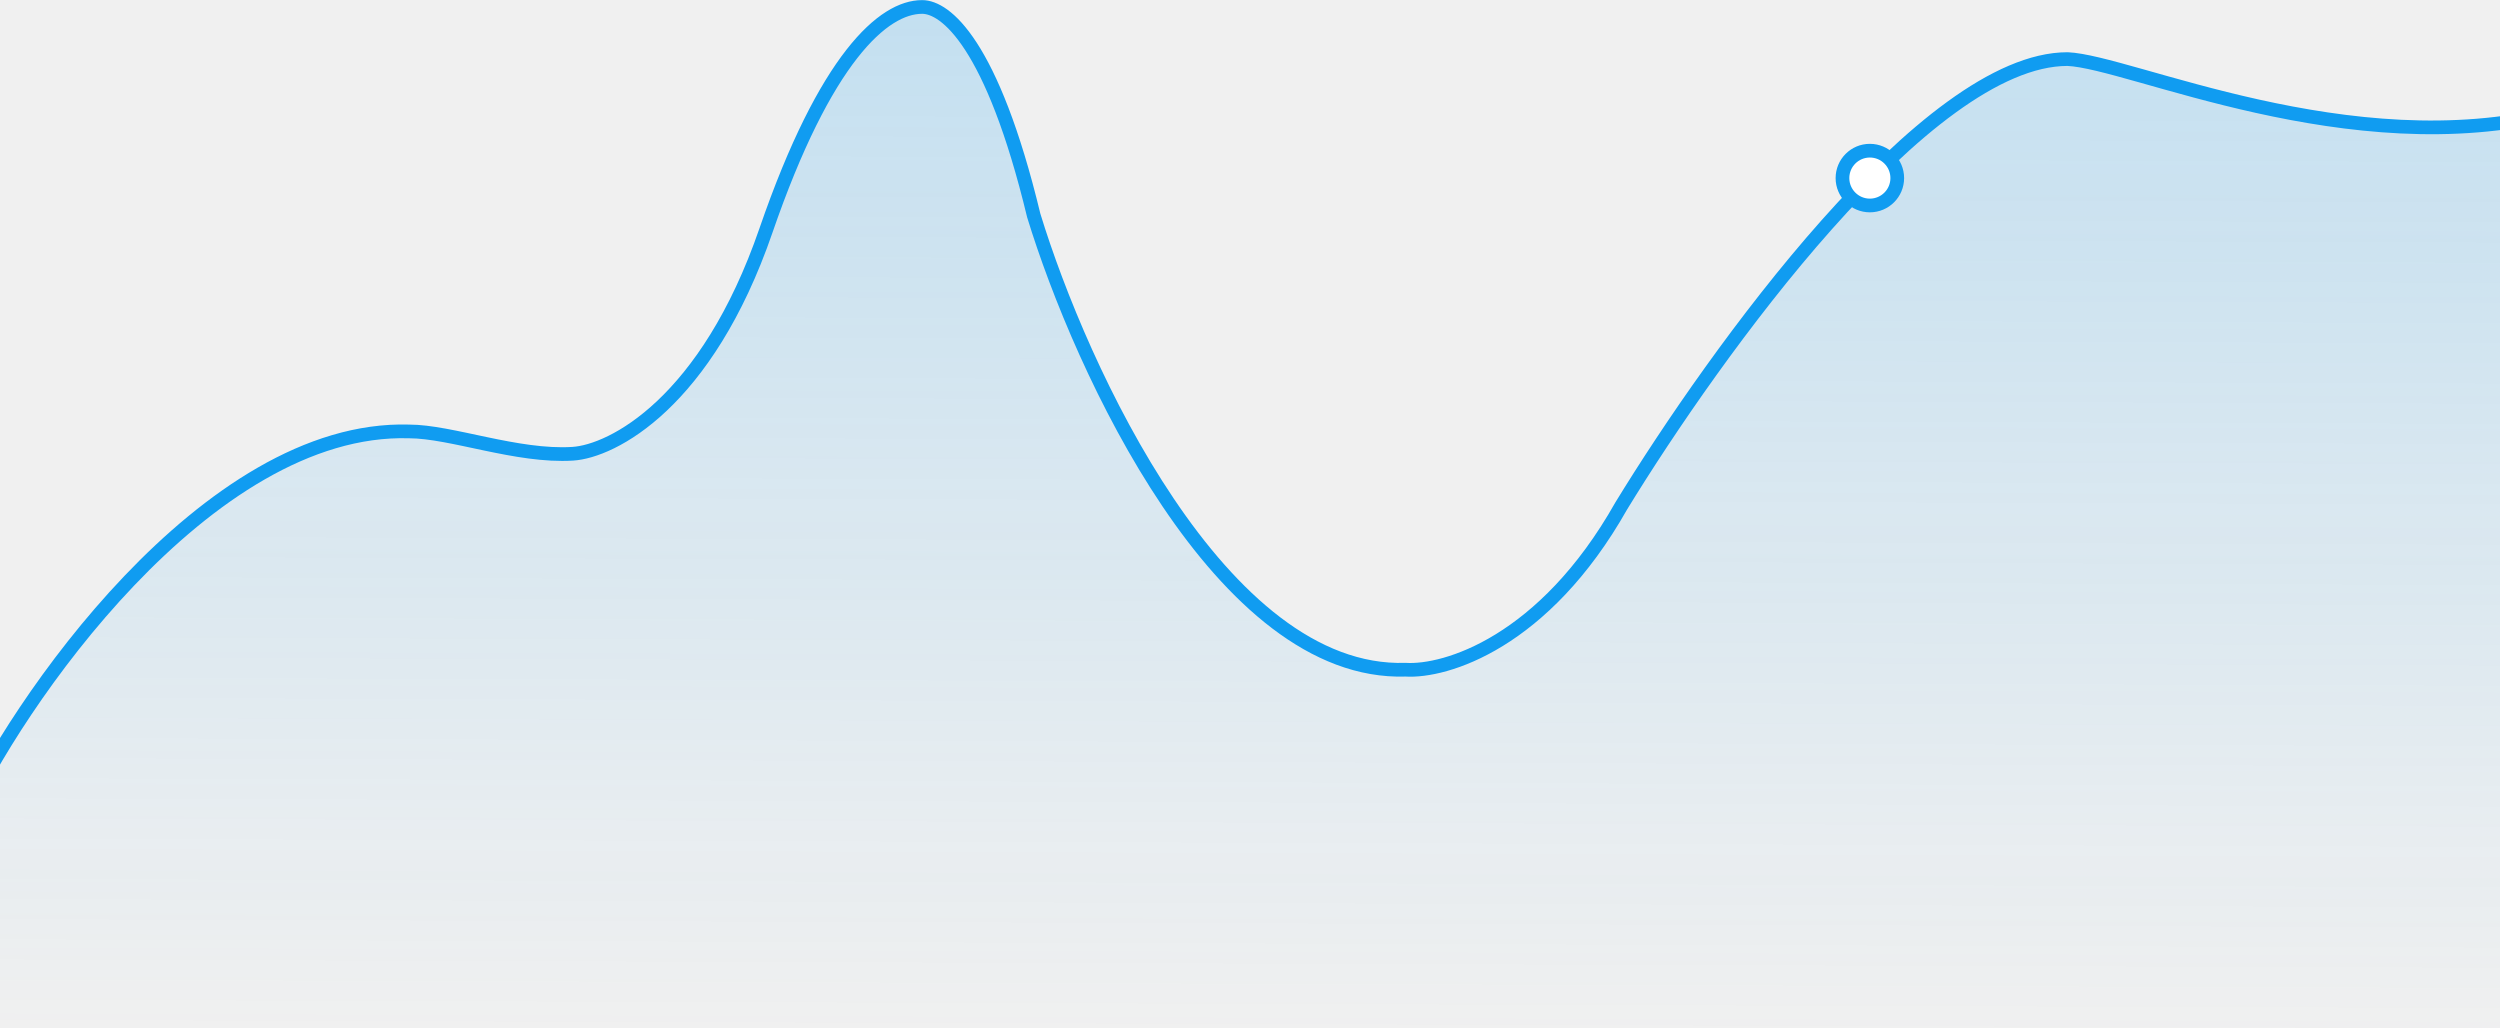
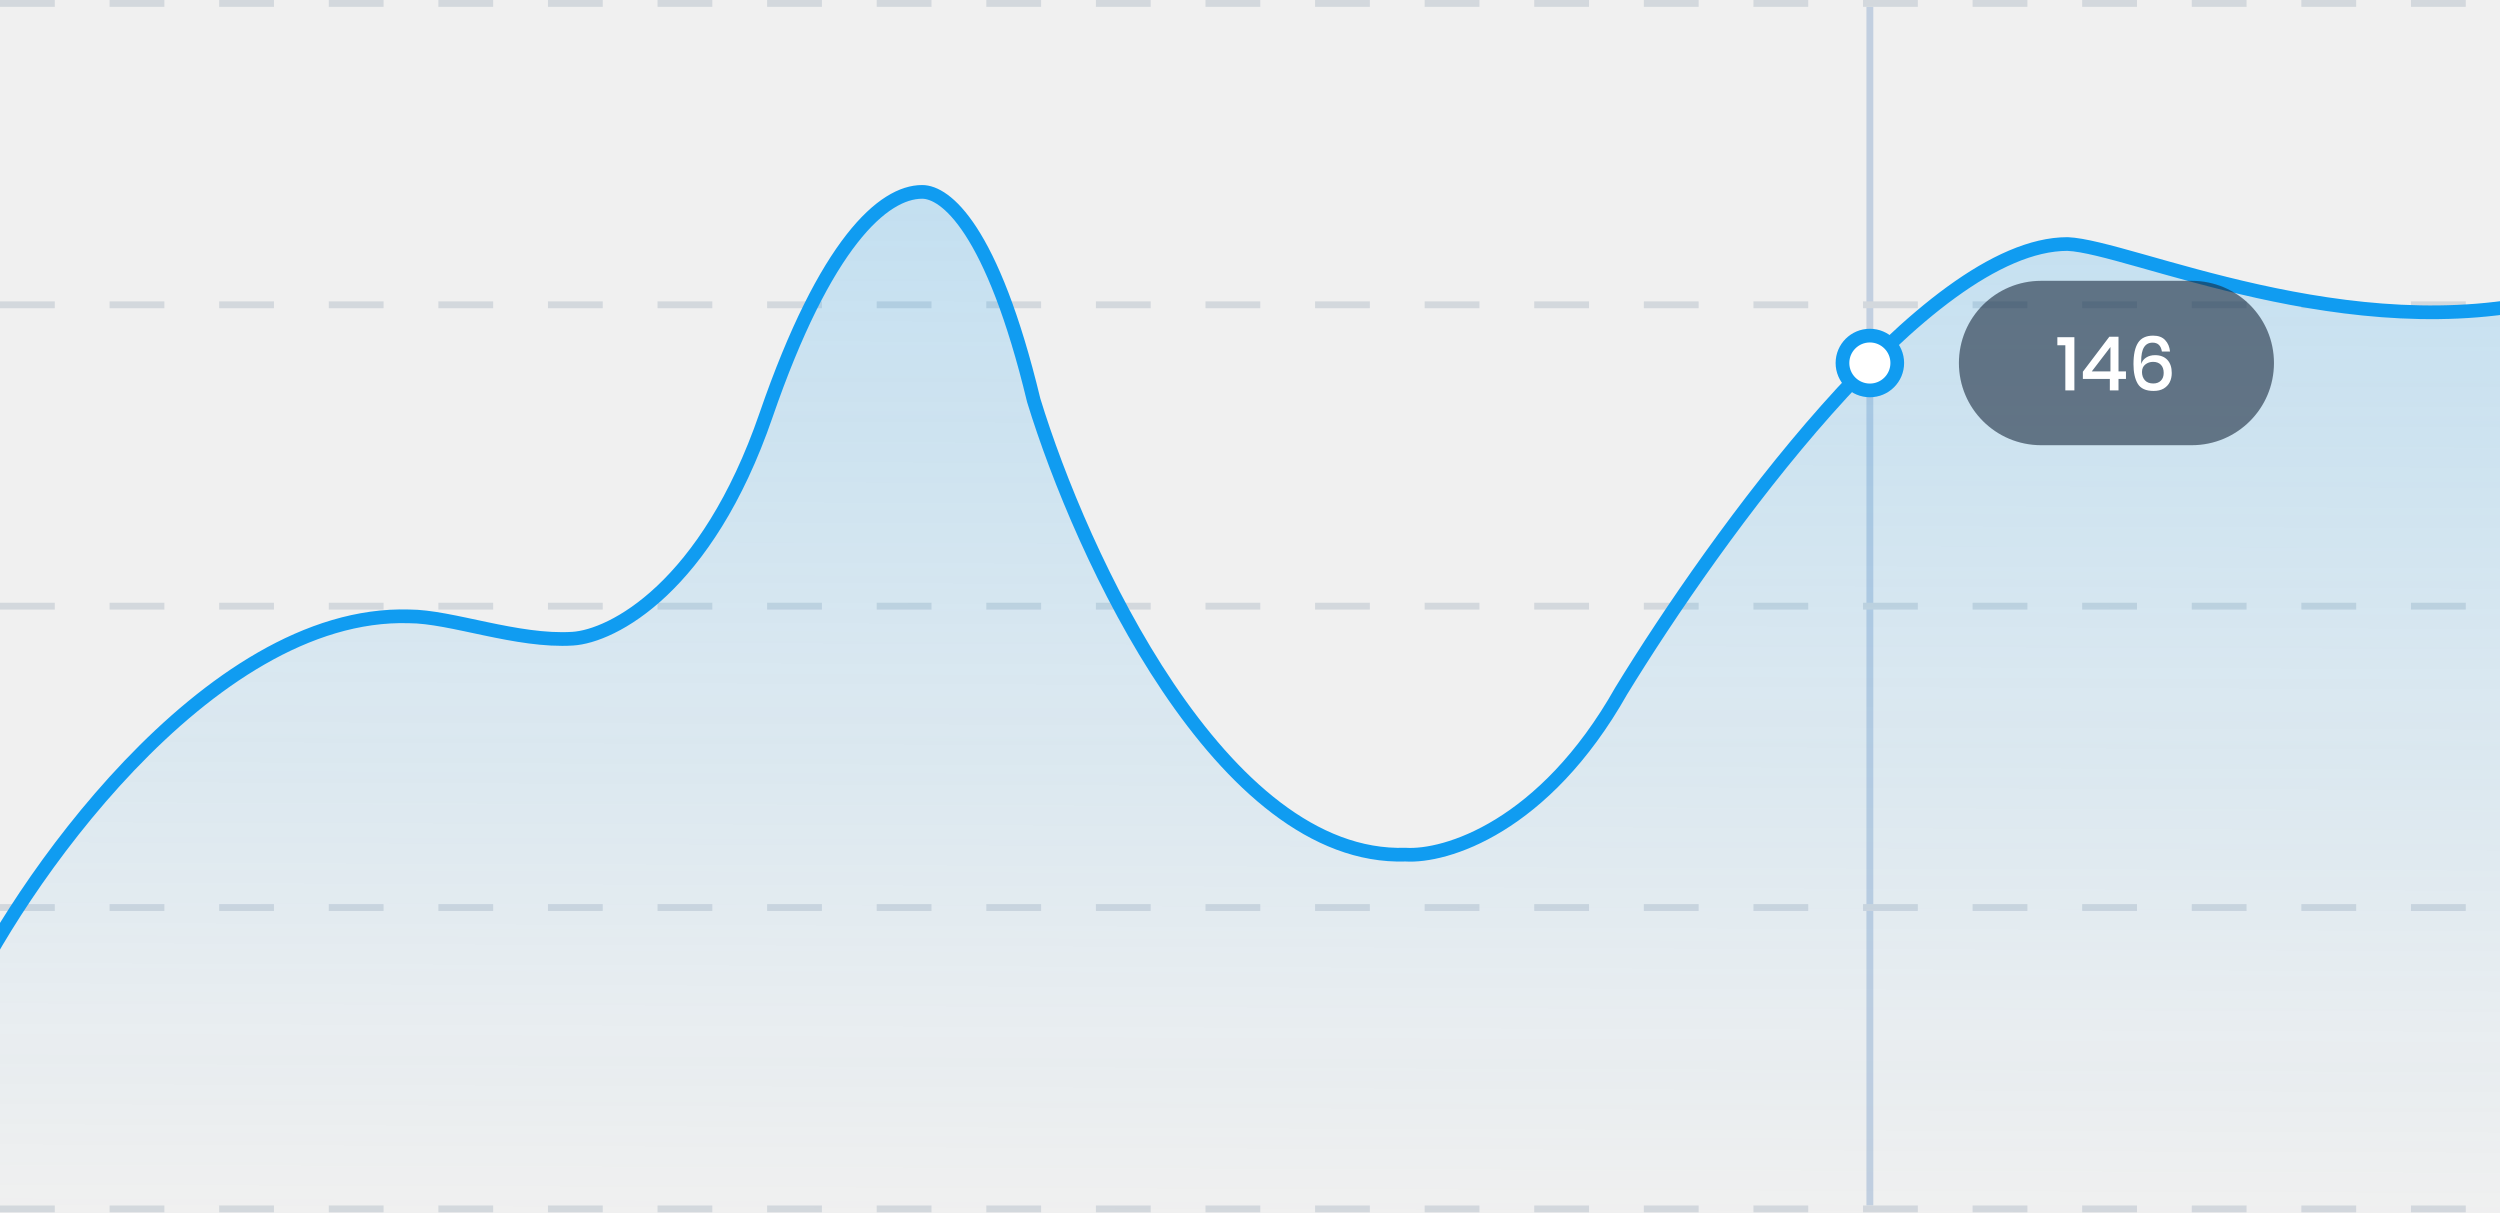
- <svg xmlns="http://www.w3.org/2000/svg" width="365" height="150" viewBox="0 0 365 150" fill="none">
-   <path opacity="0.2" d="M59.719 62.988C30.185 62.118 2.101 102.967 -5.5 120V151H386.5L373 16.5C343 24 311 9 301.852 8.626C281.222 8.626 250.458 51.39 236.704 73.859C225.412 93.864 211.007 98.141 205.216 97.778C178.288 98.648 157.803 53.927 150.926 31.458C144.846 6.234 138 1.016 134.639 1.016C129 1 120.524 8.409 111.837 33.633C103.151 58.856 89.397 65.887 83.606 66.249C75.507 66.756 65.872 62.988 59.719 62.988Z" fill="url(#paint0_linear_1152_446)" />
-   <path d="M-5.5 120C2.101 102.967 30.185 62.118 59.719 62.988C65.872 62.988 75.507 66.756 83.606 66.249C89.397 65.887 103.151 58.856 111.837 33.633C120.524 8.409 129 1 134.639 1.016C138 1.016 144.846 6.234 150.926 31.458C157.803 53.927 178.288 98.648 205.216 97.778C211.007 98.141 225.412 93.864 236.704 73.859C250.458 51.39 281.222 8.626 301.852 8.626C311 9 343 24 373 16.5" stroke="#109CF1" stroke-width="2" stroke-linejoin="round" />
-   <circle cx="273" cy="26" r="4" fill="white" stroke="#109CF1" stroke-width="2" />
+ <svg xmlns="http://www.w3.org/2000/svg" width="365" height="177" viewBox="0 0 365 177" fill="none">
+   <line x1="273" y1="1" x2="273" y2="176" stroke="#C2CFE0" />
+   <line y1="176.5" x2="365" y2="176.5" stroke="#D3D8DD" stroke-miterlimit="16" stroke-dasharray="8 8" />
+   <line y1="132.5" x2="365" y2="132.5" stroke="#D3D8DD" stroke-miterlimit="16" stroke-dasharray="8 8" />
+   <line y1="88.5" x2="365" y2="88.5" stroke="#D3D8DD" stroke-miterlimit="16" stroke-dasharray="8 8" />
+   <line y1="44.5" x2="365" y2="44.5" stroke="#D3D8DD" stroke-miterlimit="16" stroke-dasharray="8 8" />
+   <line y1="0.5" x2="365" y2="0.5" stroke="#D3D8DD" stroke-miterlimit="16" stroke-dasharray="8 8" />
+   <mask id="mask0_0_1" style="mask-type:alpha" maskUnits="userSpaceOnUse" x="0" y="1" width="365" height="176">
+     <rect y="1" width="365" height="176" fill="#C4C4C4" />
+   </mask>
+   <g mask="url(#mask0_0_1)">
+     <path opacity="0.2" d="M59.719 89.988C30.185 89.118 2.101 129.967 -5.5 147V178H386.5L373 43.5C343 51 311 36 301.852 35.626C281.222 35.626 250.458 78.39 236.704 100.859C225.412 120.864 211.007 125.141 205.216 124.778C178.288 125.648 157.803 80.927 150.926 58.458C144.846 33.234 138 28.016 134.639 28.016C129 28 120.524 35.409 111.837 60.633C103.151 85.856 89.397 92.887 83.606 93.249C75.507 93.756 65.872 89.988 59.719 89.988Z" fill="url(#paint0_linear_0_1)" />
+     <path d="M-5.5 147C2.101 129.967 30.185 89.118 59.719 89.988C65.872 89.988 75.507 93.756 83.606 93.249C89.397 92.887 103.151 85.856 111.837 60.633C120.524 35.409 129 28 134.639 28.016C138 28.016 144.846 33.234 150.926 58.458C157.803 80.927 178.288 125.648 205.216 124.778C211.007 125.141 225.412 120.864 236.704 100.859C250.458 78.39 281.222 35.626 301.852 35.626C311 36 343 51 373 43.5" stroke="#109CF1" stroke-width="2" stroke-linejoin="round" />
+     <circle cx="273" cy="53" r="4" fill="white" stroke="#109CF1" stroke-width="2" />
+   </g>
+   <rect opacity="0.6" x="286" y="41" width="46" height="24" rx="12" fill="#192A3E" />
+   <path d="M300.374 50.411V49.234H302.86V57H301.54V50.411H300.374ZM304.099 55.328V54.272L307.96 49.168H309.302V54.228H310.391V55.328H309.302V57H308.037V55.328H304.099ZM308.125 50.664L305.397 54.228H308.125V50.664ZM315.635 51.324C315.503 50.459 315.052 50.026 314.282 50.026C313.725 50.026 313.307 50.25 313.028 50.697C312.749 51.137 312.61 51.83 312.61 52.776L312.621 53.15C312.731 52.754 312.969 52.439 313.336 52.204C313.703 51.969 314.135 51.852 314.634 51.852C315.397 51.852 315.994 52.079 316.427 52.534C316.86 52.989 317.076 53.63 317.076 54.459C317.076 54.958 316.977 55.405 316.779 55.801C316.581 56.19 316.284 56.501 315.888 56.736C315.492 56.963 315.004 57.077 314.425 57.077C313.303 57.077 312.533 56.729 312.115 56.032C311.697 55.335 311.488 54.378 311.488 53.161C311.488 51.768 311.712 50.726 312.159 50.037C312.606 49.348 313.34 49.003 314.359 49.003C315.122 49.003 315.705 49.219 316.108 49.652C316.519 50.085 316.757 50.642 316.823 51.324H315.635ZM312.731 54.316C312.731 54.793 312.87 55.192 313.149 55.515C313.428 55.83 313.838 55.988 314.381 55.988C314.843 55.988 315.21 55.852 315.481 55.581C315.76 55.31 315.899 54.932 315.899 54.448C315.899 53.927 315.76 53.528 315.481 53.249C315.202 52.97 314.825 52.831 314.348 52.831C313.915 52.831 313.538 52.959 313.215 53.216C312.892 53.473 312.731 53.839 312.731 54.316Z" fill="white" />
  <defs>
-     <linearGradient id="paint0_linear_1152_446" x1="190.5" y1="1.016" x2="190" y2="151" gradientUnits="userSpaceOnUse">
+     <linearGradient id="paint0_linear_0_1" x1="190.5" y1="28.016" x2="190" y2="178" gradientUnits="userSpaceOnUse">
      <stop stop-color="#109CF1" />
      <stop offset="1" stop-color="#109CF1" stop-opacity="0" />
    </linearGradient>
  </defs>
</svg>
